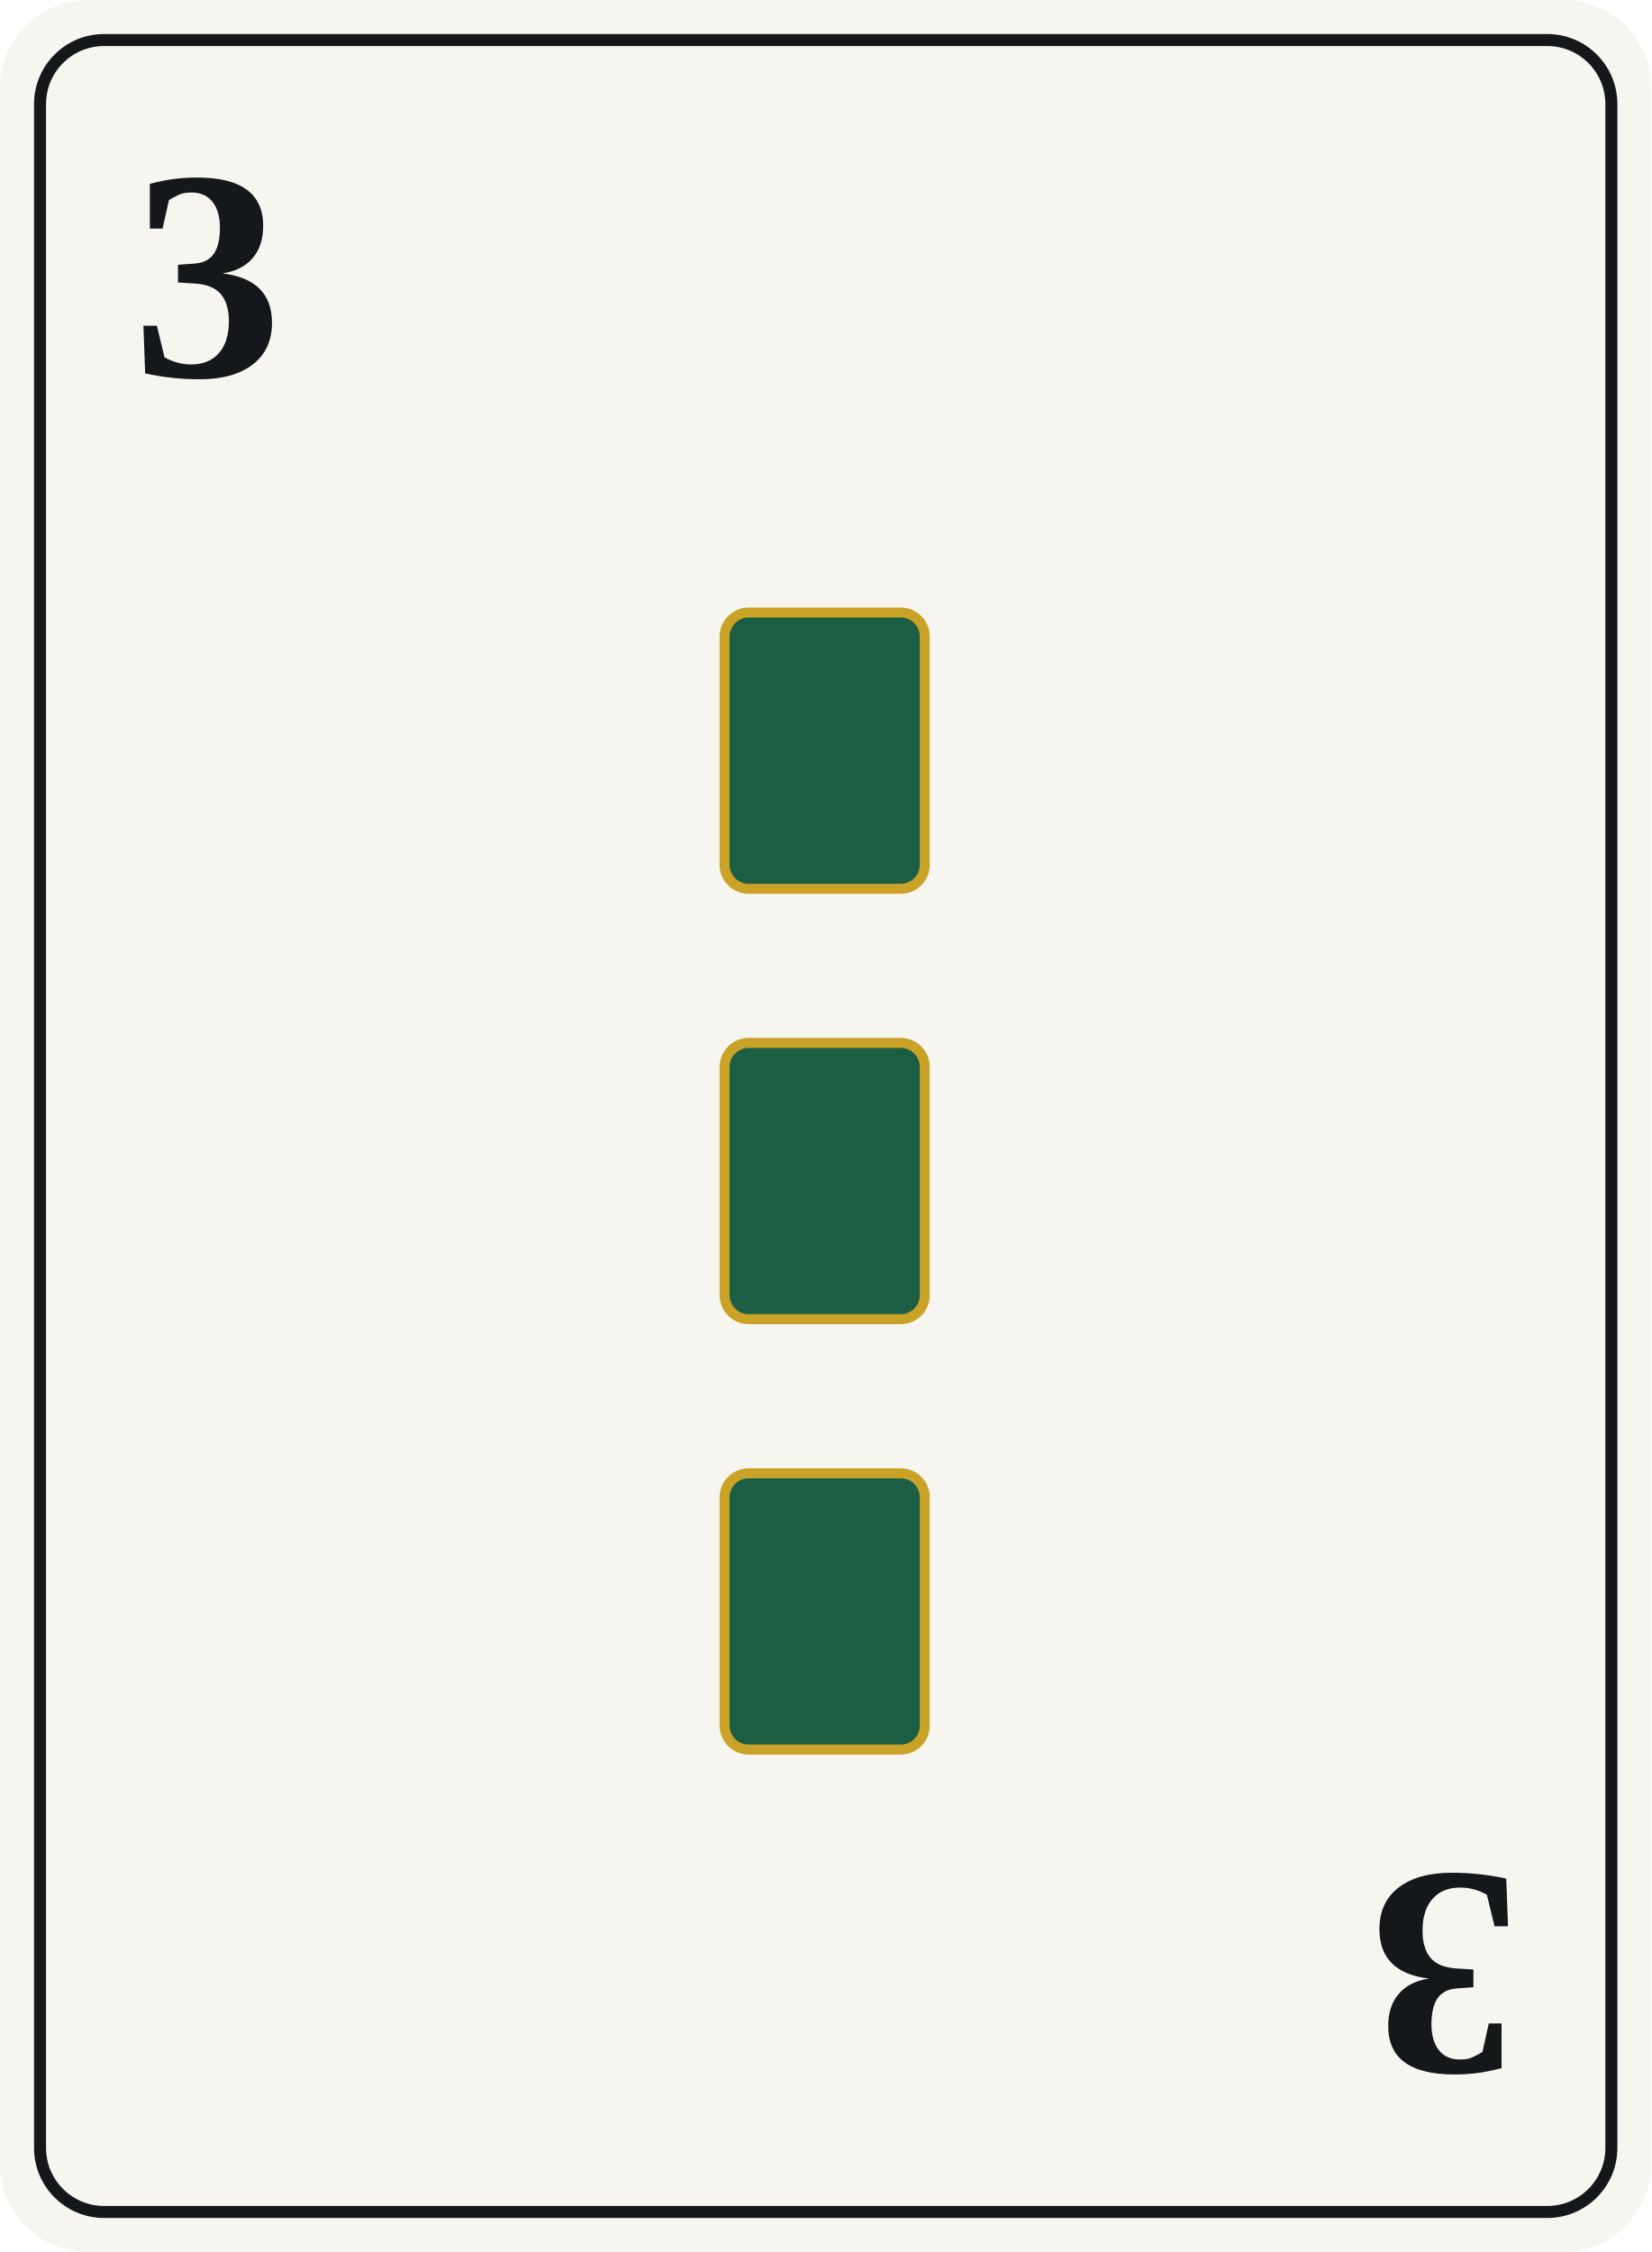
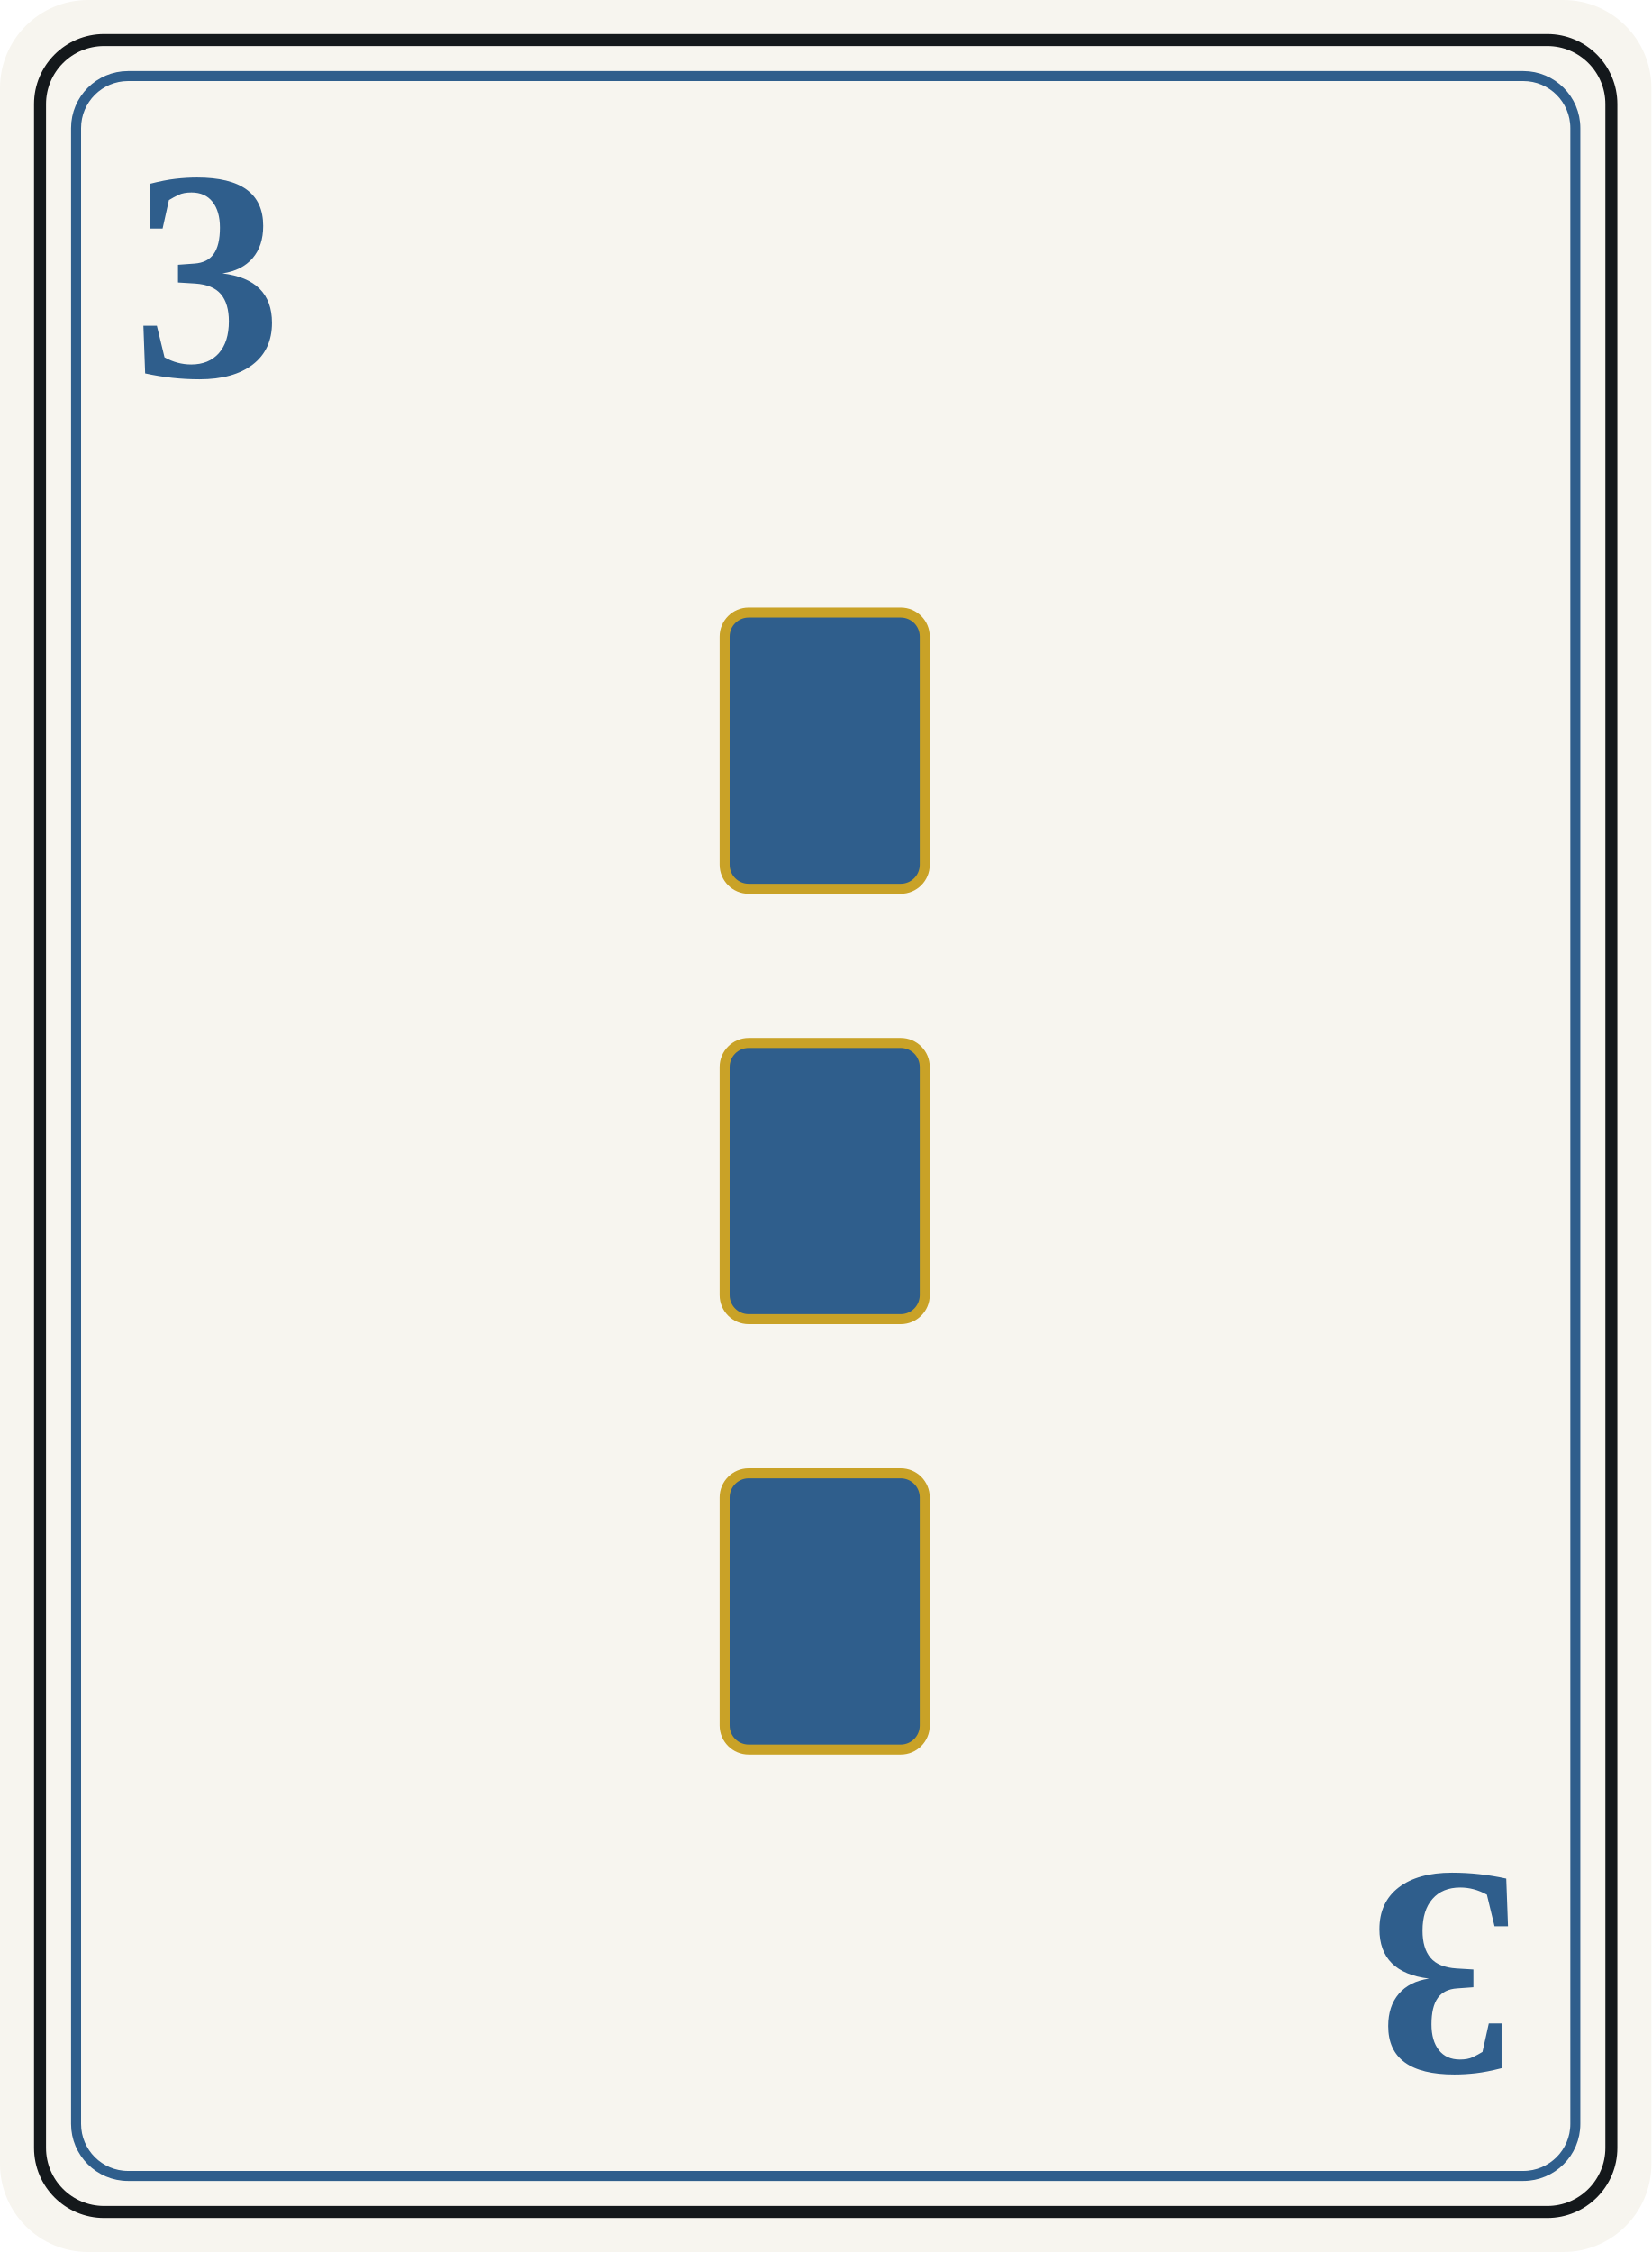
<svg xmlns="http://www.w3.org/2000/svg" viewBox="0 0 825 1125">
  <rect width="825" height="1125" rx="44" fill="#F7F5EF" />
  <rect x="20" y="20" width="785" height="1085" rx="32" fill="none" stroke="#14181B" stroke-width="6" />
-   <text x="66" y="188" font-family="Georgia, 'Times New Roman', serif" font-size="150" font-weight="bold" fill="#14181B">3</text>
+   <rect x="38" y="38" width="749" height="1049" rx="26" fill="none" stroke="#2F5E8C" stroke-width="5" />
+   <text x="66" y="188" font-family="Georgia, 'Times New Roman', serif" font-size="150" font-weight="bold" fill="#2F5E8C">3</text>
  <g transform="rotate(180 412.5 562.5)">
-     <text x="66" y="188" font-family="Georgia, 'Times New Roman', serif" font-size="150" font-weight="bold" fill="#14181B">3</text>
+     <text x="66" y="188" font-family="Georgia, 'Times New Roman', serif" font-size="150" font-weight="bold" fill="#2F5E8C">3</text>
  </g>
-   <rect x="362" y="306" width="100" height="138" rx="12" fill="#1B5E43" stroke="#C9A227" stroke-width="5" />
-   <rect x="362" y="521" width="100" height="138" rx="12" fill="#1B5E43" stroke="#C9A227" stroke-width="5" />
-   <rect x="362" y="736" width="100" height="138" rx="12" fill="#1B5E43" stroke="#C9A227" stroke-width="5" />
+   <rect x="362" y="306" width="100" height="138" rx="12" fill="#2F5E8C" stroke="#C9A227" stroke-width="5" />
+   <rect x="362" y="521" width="100" height="138" rx="12" fill="#2F5E8C" stroke="#C9A227" stroke-width="5" />
+   <rect x="362" y="736" width="100" height="138" rx="12" fill="#2F5E8C" stroke="#C9A227" stroke-width="5" />
</svg>
